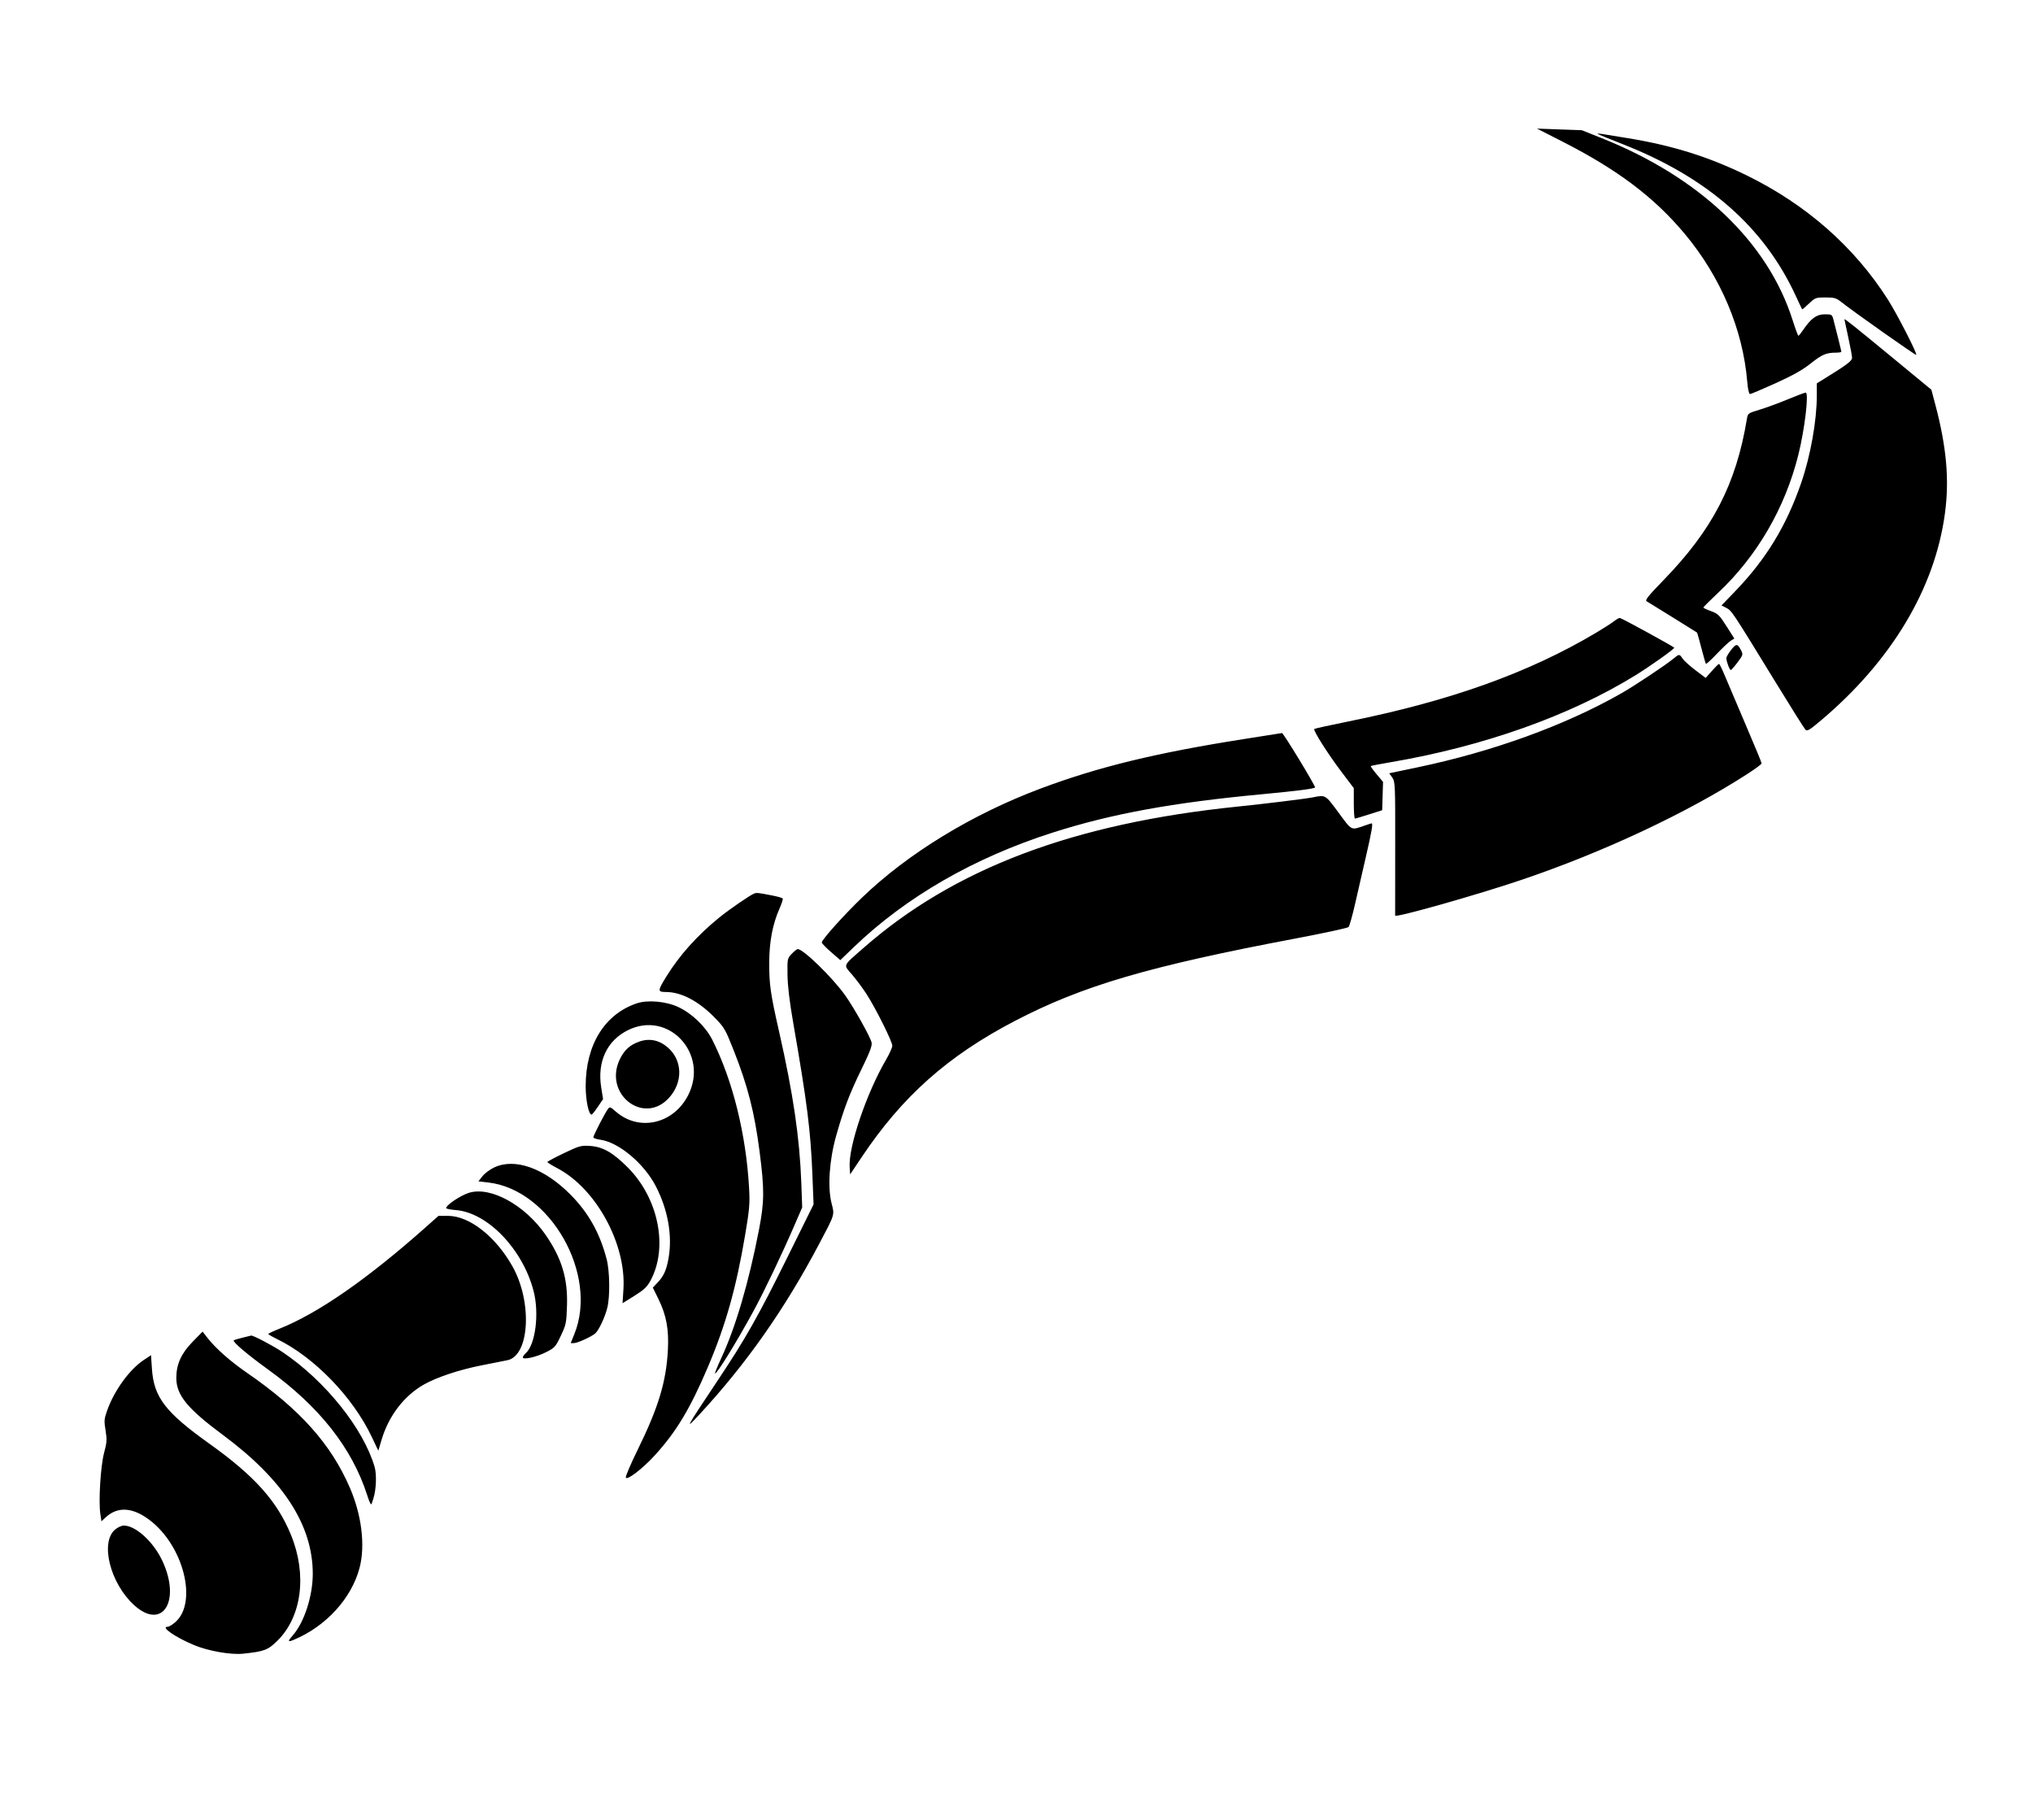
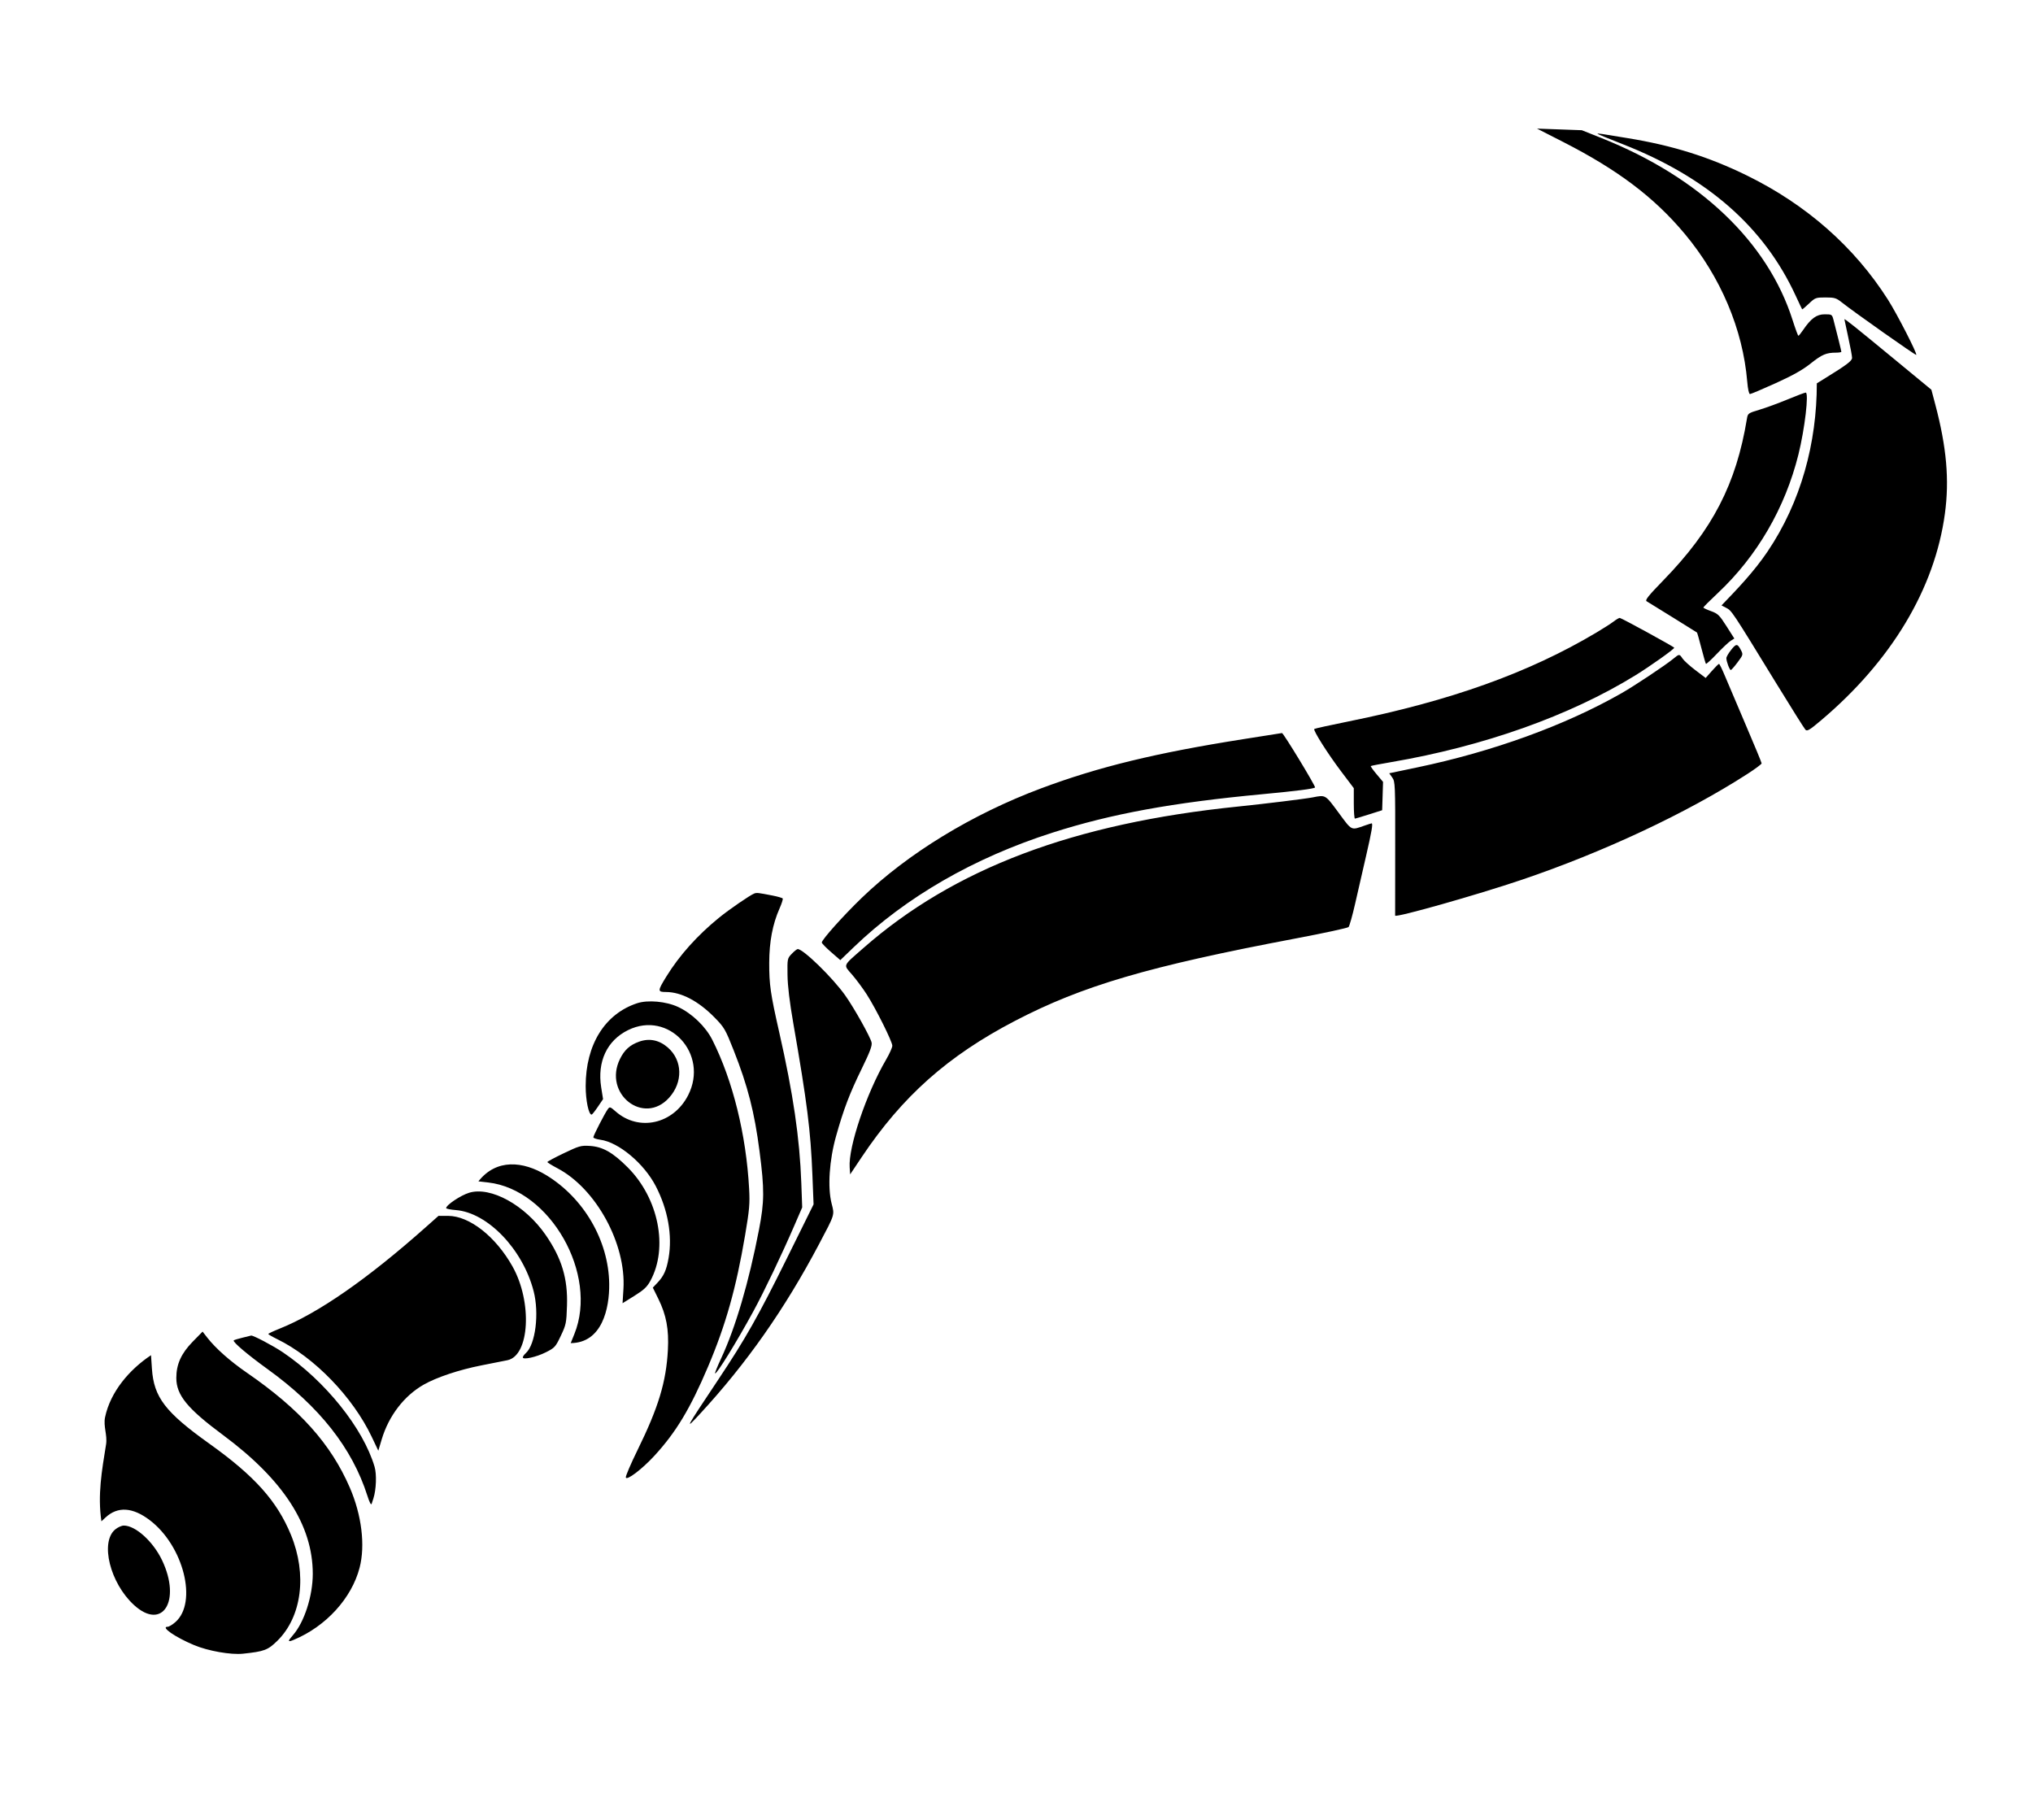
- <svg xmlns="http://www.w3.org/2000/svg" data-authored="svg-authoring approved-decal-import" id="root" width="1326" height="1187" viewBox="0 0 1326 1187" version="1.1">
-   <path d="M 1019.447 92.531 C 1055.218 110.787, 1078.962 128.722, 1098.839 152.500 C 1122.275 180.535, 1136.768 214.792, 1139.610 248.876 C 1140.015 253.729, 1140.733 257.003, 1141.394 257.008 C 1142.002 257.012, 1149.526 253.831, 1158.114 249.939 C 1169.449 244.802, 1175.738 241.260, 1181.063 237.016 C 1188.362 231.199, 1191.192 230, 1197.625 230 C 1199.481 230, 1201 229.737, 1201 229.417 C 1201 228.877, 1198.201 217.523, 1195.904 208.750 C 1194.942 205.073, 1194.830 205, 1190.115 205 C 1184.847 205, 1181.182 207.676, 1176 215.305 C 1174.625 217.330, 1173.265 218.989, 1172.978 218.993 C 1172.691 218.997, 1170.988 214.387, 1169.194 208.750 C 1152.977 157.811, 1108.689 115.622, 1044.607 90.070 L 1031.714 84.929 1017.107 84.405 L 1002.500 83.882 1019.447 92.531 M 1042 87.314 C 1042.275 87.584, 1049.590 90.582, 1058.256 93.976 C 1113.545 115.626, 1150.550 148.033, 1171.240 192.918 C 1173.416 197.638, 1175.303 201.613, 1175.433 201.752 C 1175.564 201.890, 1177.564 200.203, 1179.877 198.002 C 1183.909 194.166, 1184.357 194, 1190.648 194 C 1196.485 194, 1197.647 194.345, 1201.139 197.110 C 1209.308 203.580, 1249.444 231.889, 1249.860 231.474 C 1250.622 230.711, 1237.365 204.833, 1231.430 195.500 C 1209.557 161.099, 1178.298 133.559, 1139.500 114.509 C 1114.654 102.310, 1090.761 94.825, 1061.500 90.076 C 1054.350 88.916, 1046.925 87.709, 1045 87.394 C 1043.075 87.079, 1041.725 87.043, 1042 87.314 M 1203 208.264 C 1203 208.502, 1204.125 213.783, 1205.500 220 C 1206.875 226.217, 1207.994 232.247, 1207.987 233.401 C 1207.975 235.419, 1204.574 237.960, 1189.250 247.405 L 1185 250.025 1185 257.789 C 1185 274.302, 1180.915 297.218, 1174.816 314.921 C 1165.151 342.973, 1151.886 364.740, 1131.691 385.682 L 1122.837 394.864 1125.734 396.363 C 1129.545 398.333, 1129.248 397.887, 1158.491 445.584 C 1168.242 461.488, 1176.820 475.133, 1177.553 475.907 C 1178.685 477.103, 1180.202 476.202, 1187.661 469.907 C 1233.672 431.073, 1261.917 383.961, 1268.540 335 C 1271.523 312.954, 1269.654 291.719, 1262.277 263.843 L 1259.722 254.185 1235.611 234.305 C 1209.619 212.875, 1203 207.589, 1203 208.264 M 1166 260.484 C 1160.225 262.888, 1152.014 265.900, 1147.754 267.177 C 1140.259 269.424, 1139.989 269.614, 1139.432 273 C 1132.417 315.654, 1117.049 345.414, 1085.014 378.378 C 1075.084 388.596, 1072.810 391.442, 1074 392.159 C 1078.053 394.600, 1106.544 412.289, 1106.839 412.548 C 1107.026 412.712, 1108.315 417.268, 1109.704 422.673 C 1111.093 428.078, 1112.431 432.715, 1112.676 432.978 C 1112.922 433.241, 1116.133 430.290, 1119.812 426.419 C 1123.490 422.548, 1127.557 418.723, 1128.850 417.918 L 1131.200 416.455 1126.085 408.420 C 1121.466 401.162, 1120.489 400.211, 1115.986 398.592 C 1113.243 397.606, 1111 396.543, 1111 396.230 C 1111 395.917, 1115.252 391.670, 1120.450 386.792 C 1145.980 362.832, 1164.341 331.272, 1172.988 296.490 C 1177.151 279.747, 1179.943 255.955, 1177.735 256.057 C 1177.056 256.088, 1171.775 258.080, 1166 260.484 M 1052.500 405.336 C 1050.850 406.609, 1045.675 409.926, 1041 412.706 C 997.070 438.835, 946.102 457.091, 879.618 470.513 C 867.583 472.942, 857.504 475.163, 857.220 475.447 C 856.353 476.314, 866.025 491.592, 874.750 503.137 L 883 514.053 883 524.027 C 883 529.512, 883.337 533.965, 883.750 533.922 C 884.163 533.880, 888.325 532.630, 893 531.144 L 901.500 528.443 901.788 519.196 L 902.076 509.949 897.877 504.969 C 895.567 502.230, 893.863 499.827, 894.089 499.628 C 894.315 499.430, 900.350 498.268, 907.500 497.046 C 967.703 486.760, 1023.729 466.858, 1066.500 440.565 C 1076.143 434.638, 1092 423.380, 1092 422.462 C 1092 421.902, 1057.452 402.999, 1056.450 403.011 C 1055.927 403.017, 1054.150 404.064, 1052.500 405.336 M 1129.088 423.889 C 1127.390 426.033, 1126 428.443, 1126 429.245 C 1126 431.392, 1128.086 437, 1128.884 437 C 1129.263 437, 1131.255 434.748, 1133.310 431.995 C 1136.927 427.150, 1136.998 426.897, 1135.530 424.058 C 1133.254 419.656, 1132.457 419.635, 1129.088 423.889 M 1091.500 429.573 C 1086.592 433.665, 1066.102 447.298, 1057.500 452.193 C 1020.663 473.159, 973.837 490.151, 924.303 500.528 L 906.106 504.340 908.088 507.123 C 909.992 509.798, 910.066 511.583, 909.998 553.203 C 909.959 577.016, 909.944 596.804, 909.964 597.175 C 910.050 598.772, 963.318 583.700, 992.500 573.822 C 1045.863 555.760, 1100.215 530.269, 1139.750 504.762 C 1144.838 501.480, 1149 498.382, 1149 497.878 C 1149 497.374, 1144.325 486.057, 1138.611 472.731 C 1132.897 459.404, 1126.780 445.012, 1125.018 440.750 C 1123.255 436.488, 1121.542 433, 1121.211 433 C 1120.879 433, 1118.784 435.065, 1116.554 437.589 L 1112.500 442.178 1105.752 437.057 C 1102.041 434.241, 1098.277 430.826, 1097.387 429.468 C 1095.411 426.452, 1095.239 426.455, 1091.500 429.573 M 811 482.078 C 753.779 491.100, 716.558 500.157, 679.033 514.187 C 634.102 530.986, 592.130 556.615, 562.039 585.626 C 550.078 597.158, 536 612.889, 536 614.723 C 536 615.260, 538.718 618.064, 542.040 620.954 L 548.081 626.207 556.790 617.831 C 590.932 584.995, 635.232 559.461, 686.500 543.066 C 724.953 530.770, 764.719 523.487, 823.500 517.978 C 845.578 515.908, 856.867 514.467, 857.726 513.607 C 858.322 513.011, 837.030 477.965, 836.158 478.107 C 835.796 478.167, 824.475 479.953, 811 482.078 M 856.215 520.063 C 851.452 521.002, 824.484 524.313, 807.500 526.044 C 700.239 536.980, 622.309 566.410, 563.142 618.326 C 549.322 630.453, 549.956 628.950, 555.795 635.718 C 558.539 638.898, 562.821 644.674, 565.313 648.553 C 571.284 657.851, 582 679.351, 582 682.034 C 582 683.198, 580.187 687.255, 577.972 691.048 C 565.109 713.072, 553.292 747.992, 554.189 761.329 L 554.500 765.951 562 754.734 C 588.563 715.007, 618.232 688.633, 662 665.839 C 706.133 642.856, 749.190 630.225, 845.500 612.008 C 863.650 608.575, 878.987 605.256, 879.582 604.633 C 880.177 604.010, 882.097 597.200, 883.847 589.500 C 885.597 581.800, 888.823 567.728, 891.015 558.229 C 894.692 542.293, 895.592 537, 894.626 537 C 894.420 537, 892.507 537.606, 890.376 538.348 C 880.952 541.624, 881.999 542.129, 873.044 529.999 C 864.318 518.180, 864.682 518.395, 856.215 520.063 M 492 582.749 C 489.380 583.694, 475.740 593.055, 468.999 598.535 C 454.812 610.068, 443.104 623.141, 434.593 636.954 C 428.840 646.291, 428.822 647, 434.343 647 C 444.338 647, 455.581 652.906, 466.146 663.706 C 472.413 670.112, 473.120 671.328, 478.518 685 C 487.767 708.426, 492.091 725.318, 495.416 751 C 498.631 775.836, 498.574 783.760, 495.047 802 C 488.390 836.433, 479.751 865.817, 470.377 885.910 C 467.962 891.086, 466.171 895.505, 466.397 895.730 C 467.297 896.630, 480.433 875.336, 491.399 855.204 C 498.444 842.270, 509.875 818.335, 518.243 799 L 523.220 787.500 522.640 771.500 C 521.576 742.174, 517.344 713.332, 508.185 673 C 502.542 648.149, 501.672 642.107, 501.712 628 C 501.750 614.194, 503.918 602.764, 508.437 592.546 C 509.839 589.377, 510.777 586.448, 510.522 586.035 C 510.267 585.623, 507.233 584.739, 503.779 584.070 C 494.350 582.244, 493.625 582.163, 492 582.749 M 516.437 622.066 C 513.539 625.091, 513.502 625.274, 513.642 635.816 C 513.738 643.048, 514.964 653.286, 517.436 667.500 C 526.464 719.422, 528.723 737.325, 529.869 766.026 L 530.645 785.500 513.161 820.859 C 494.664 858.268, 486.165 873.279, 468.353 900 C 446.736 932.431, 446.295 933.252, 456.351 922.372 C 486.913 889.306, 511.777 853.888, 534.184 811.500 C 544.672 791.660, 544.374 792.622, 542.411 784.962 C 539.715 774.444, 540.883 756.761, 545.316 741 C 550.303 723.269, 554.065 713.390, 562.073 696.991 C 567.397 686.091, 568.939 681.999, 568.491 679.961 C 567.695 676.335, 557.069 657.364, 551.234 649.149 C 543.027 637.596, 523.949 619, 520.303 619 C 519.792 619, 518.052 620.380, 516.437 622.066 M 415.500 654.344 C 394.442 661.328, 382 681.396, 382 708.377 C 382 717.690, 383.957 727.055, 385.886 726.974 C 386.224 726.960, 388.039 724.680, 389.920 721.908 L 393.339 716.869 392.119 709.184 C 389.452 692.376, 395.912 678.615, 409.644 671.855 C 436.176 658.793, 462.567 687.406, 448.828 714.338 C 439.224 733.162, 416.705 738.216, 401.585 724.940 C 397.973 721.769, 397.700 721.689, 396.427 723.430 C 394.471 726.106, 387 740.637, 387 741.767 C 387 742.296, 389.070 743.012, 391.600 743.359 C 403.541 744.995, 420.069 758.839, 427.714 773.606 C 435.629 788.895, 438.640 805.760, 436.080 820.459 C 434.698 828.398, 432.964 832.248, 428.786 836.653 L 425.795 839.807 429.411 847.153 C 434.611 857.717, 436.340 867.002, 435.620 880.500 C 434.509 901.322, 429.446 918.014, 415.829 945.747 C 411.442 954.682, 407.998 962.718, 408.176 963.604 C 408.642 965.921, 418.791 958.225, 426.865 949.432 C 440.950 934.091, 450.186 918.756, 461.757 891.500 C 473.375 864.136, 480.144 840.125, 486.004 805.500 C 488.818 788.868, 489.142 785.098, 488.605 775.255 C 486.680 739.971, 477.954 704.691, 464.600 678.207 C 460.222 669.524, 451.370 661.004, 442.333 656.775 C 434.479 653.100, 422.518 652.016, 415.500 654.344 M 416.885 679.380 C 410.831 681.543, 407.256 684.778, 404.347 690.724 C 393.263 713.377, 419.847 734.301, 436.414 715.964 C 445.536 705.867, 445.219 691.667, 435.684 683.296 C 430.036 678.337, 423.572 676.990, 416.885 679.380 M 367.750 752.150 C 361.837 754.979, 357.004 757.565, 357.008 757.897 C 357.013 758.229, 360.003 760.075, 363.652 762 C 388.808 775.269, 408.468 811.286, 406.631 840.740 L 406.055 849.980 413.777 845.165 C 419.981 841.296, 422.034 839.368, 424.215 835.359 C 435.968 813.754, 429.572 781.637, 409.500 761.471 C 399.709 751.634, 393.108 747.893, 384.636 747.379 C 378.946 747.034, 377.719 747.381, 367.750 752.150 M 322.420 761.385 C 319.626 762.686, 316.149 765.269, 314.693 767.125 L 312.046 770.500 318.453 771.238 C 358.913 775.897, 390.346 831.156, 374.645 870.026 L 372.232 876 374.366 875.990 C 376.610 875.980, 385.365 872.035, 388.111 869.796 C 390.454 867.886, 394.514 859.348, 396.099 853 C 397.952 845.577, 397.723 829.058, 395.659 821.173 C 391.184 804.083, 383.783 790.907, 371.999 779.052 C 354.934 761.883, 335.909 755.104, 322.420 761.385 M 305.994 777.934 C 300.464 779.616, 291 785.940, 291 787.952 C 291 788.378, 293.868 788.956, 297.373 789.238 C 318.074 790.899, 341.025 814.849, 348.049 842.119 C 351.793 856.655, 349.261 876.834, 342.979 882.519 C 341.891 883.504, 341 884.751, 341 885.291 C 341 887.071, 349.800 885.130, 356.061 881.969 C 361.835 879.055, 362.335 878.503, 365.785 871.236 C 369.225 863.993, 369.445 862.922, 369.814 851.538 C 370.388 833.857, 366.380 820.610, 355.846 805.372 C 342.442 785.982, 320.050 773.658, 305.994 777.934 M 277.857 800.250 C 239.609 834.252, 207.541 856.512, 182.262 866.609 C 178.282 868.199, 175.019 869.744, 175.012 870.042 C 175.006 870.340, 177.588 871.845, 180.750 873.386 C 204.997 885.205, 230.103 911.134, 242.444 937.105 L 246.753 946.172 248.948 938.836 C 253.551 923.448, 263.522 910.425, 276.298 903.116 C 284.716 898.300, 299.446 893.387, 314.112 890.504 C 321.476 889.057, 329.063 887.550, 330.973 887.155 C 345.429 884.169, 347.317 849.209, 334.276 826 C 323.295 806.459, 306.193 793.032, 292.256 793.010 L 286.013 793 277.857 800.250 M 125.712 875.049 C 118.210 882.704, 115 889.798, 115 898.722 C 115 909.911, 122.192 918.706, 145.411 935.914 C 184.813 965.117, 204 994.772, 204 1026.468 C 204 1040.928, 198.456 1058.072, 191.054 1066.500 C 187.476 1070.574, 187.600 1071.194, 191.657 1069.499 C 212.638 1060.733, 229.367 1042.399, 234.543 1022.500 C 238.329 1007.946, 235.901 988.095, 228.148 970.220 C 215.763 941.663, 195.522 919.083, 160.975 895.284 C 150.120 887.805, 140.640 879.409, 135.250 872.500 L 132.130 868.500 125.712 875.049 M 158.220 872.449 C 155.316 873.152, 152.721 873.946, 152.454 874.212 C 151.549 875.117, 161.449 883.529, 174.500 892.945 C 208.346 917.363, 229.673 944.407, 239.605 975.500 C 241.078 980.111, 242.039 981.903, 242.420 980.750 C 242.739 979.788, 243.250 978.223, 243.556 977.272 C 245.395 971.559, 245.763 961.563, 244.316 956.656 C 236.910 931.550, 212.135 900.648, 184.415 881.943 C 178.131 877.702, 164.887 870.736, 163.772 871.085 C 163.622 871.132, 161.124 871.745, 158.220 872.449 M 93.738 887.045 C 84.502 893.173, 74.559 906.853, 69.952 919.774 C 67.915 925.486, 67.816 926.661, 68.847 932.904 C 69.848 938.967, 69.737 940.671, 67.881 947.630 C 65.593 956.210, 64.197 979.156, 65.452 987.532 L 66.156 992.225 68.828 989.734 C 76.726 982.374, 86.530 982.978, 97.735 991.516 C 119.759 1008.298, 128.999 1045.135, 114.400 1057.953 C 112.492 1059.629, 110.234 1061, 109.382 1061 C 104.456 1061, 114.276 1067.821, 126.632 1072.981 C 135.809 1076.814, 150.562 1079.400, 158.500 1078.568 C 172.358 1077.116, 174.714 1076.232, 180.888 1070.167 C 196.878 1054.459, 200.406 1026.908, 189.746 1001 C 180.683 978.974, 166.101 962.693, 136.516 941.566 C 107.780 921.046, 100.341 911.331, 99.091 892.693 L 98.500 883.886 93.738 887.045 M 75.096 997.573 C 65.176 1005.920, 71.800 1032.517, 87.351 1046.778 C 105.944 1063.829, 118.352 1044.196, 105.740 1017.680 C 99.909 1005.419, 88.433 995, 80.761 995 C 79.327 995, 76.777 996.158, 75.096 997.573" stroke="none" fill-rule="evenodd" />
+ <svg xmlns="http://www.w3.org/2000/svg" data-authored="svg-authoring approved-decal-import" id="root" viewBox="0 0 1326 1187" version="1.1">
+   <path d="M 1019.447,92.531 C 1055.218,110.787 1078.962,128.722 1098.839,152.5 C 1122.275,180.535 1136.768,214.792 1139.61,248.876 C 1140.015,253.729 1140.733,257.003 1141.394,257.008 C 1142.002,257.012 1149.526,253.831 1158.114,249.939 C 1169.449,244.802 1175.738,241.26 1181.063,237.016 C 1188.362,231.199 1191.192,230.0 1197.625,230.0 C 1199.481,230.0 1201.0,229.737 1201.0,229.417 C 1201.0,228.877 1198.201,217.523 1195.904,208.75 C 1194.942,205.073 1194.83,205.0 1190.115,205.0 C 1184.847,205.0 1181.182,207.676 1176.0,215.305 C 1174.625,217.33 1173.265,218.989 1172.978,218.993 C 1172.691,218.997 1170.988,214.387 1169.194,208.75 C 1152.977,157.811 1108.689,115.622 1044.607,90.07 L 1031.714,84.929 L 1017.107,84.405 L 1002.5,83.882 L 1019.447,92.531 Z M 1042.0,87.314 C 1042.275,87.584 1049.59,90.582 1058.256,93.976 C 1113.545,115.626 1150.55,148.033 1171.24,192.918 C 1173.416,197.638 1175.303,201.613 1175.433,201.752 C 1175.564,201.89 1177.564,200.203 1179.877,198.002 C 1183.909,194.166 1184.357,194.0 1190.648,194.0 C 1196.485,194.0 1197.647,194.345 1201.139,197.11 C 1209.308,203.58 1249.444,231.889 1249.86,231.474 C 1250.622,230.711 1237.365,204.833 1231.43,195.5 C 1209.557,161.099 1178.298,133.559 1139.5,114.509 C 1114.654,102.31 1090.761,94.825 1061.5,90.076 C 1054.35,88.916 1046.925,87.709 1045.0,87.394 C 1043.075,87.079 1041.725,87.043 1042.0,87.314 Z M 1185,250.025 C 1185,288.858 1174.692,327.418 1152.812,359.806 C 1144.123,372.668 1133.579,383.724 1122.837,394.864 L 1125.734,396.363 C 1129.545,398.333 1129.248,397.887 1158.491,445.584 C 1168.242,461.488 1176.82,475.133 1177.553,475.907 C 1178.685,477.103 1180.202,476.202 1187.661,469.907 C 1233.672,431.073 1261.917,383.961 1268.54,335 C 1271.523,312.954 1269.654,291.719 1262.277,263.843 L 1259.722,254.185 L 1235.611,234.305 C 1209.619,212.875 1203,207.589 1203,208.264 C 1203,208.502 1204.125,213.783 1205.5,220 C 1206.875,226.217 1207.994,232.247 1207.987,233.401 C 1207.975,235.419 1204.574,237.96 1189.25,247.405 L 1185,250.025 Z M 1166.0,260.484 C 1160.225,262.888 1152.014,265.9 1147.754,267.177 C 1140.259,269.424 1139.989,269.614 1139.432,273.0 C 1132.417,315.654 1117.049,345.414 1085.014,378.378 C 1075.084,388.596 1072.81,391.442 1074.0,392.159 C 1078.053,394.6 1106.544,412.289 1106.839,412.548 C 1107.026,412.712 1108.315,417.268 1109.704,422.673 C 1111.093,428.078 1112.431,432.715 1112.676,432.978 C 1112.922,433.241 1116.133,430.29 1119.812,426.419 C 1123.49,422.548 1127.557,418.723 1128.85,417.918 L 1131.2,416.455 L 1126.085,408.42 C 1121.466,401.162 1120.489,400.211 1115.986,398.592 C 1113.243,397.606 1111.0,396.543 1111.0,396.23 C 1111.0,395.917 1115.252,391.67 1120.45,386.792 C 1145.98,362.832 1164.341,331.272 1172.988,296.49 C 1177.151,279.747 1179.943,255.955 1177.735,256.057 C 1177.056,256.088 1171.775,258.08 1166.0,260.484 Z M 1052.5,405.336 C 1050.85,406.609 1045.675,409.926 1041.0,412.706 C 997.07,438.835 946.102,457.091 879.618,470.513 C 867.583,472.942 857.504,475.163 857.22,475.447 C 856.353,476.314 866.025,491.592 874.75,503.137 L 883.0,514.053 L 883.0,524.027 C 883.0,529.512 883.337,533.965 883.75,533.922 C 884.163,533.88 888.325,532.63 893.0,531.144 L 901.5,528.443 L 901.788,519.196 L 902.076,509.949 L 897.877,504.969 C 895.567,502.23 893.863,499.827 894.089,499.628 C 894.315,499.43 900.35,498.268 907.5,497.046 C 967.703,486.76 1023.729,466.858 1066.5,440.565 C 1076.143,434.638 1092.0,423.38 1092.0,422.462 C 1092.0,421.902 1057.452,402.999 1056.45,403.011 C 1055.927,403.017 1054.15,404.064 1052.5,405.336 Z M 1129.088,423.889 C 1127.39,426.033 1126.0,428.443 1126.0,429.245 C 1126.0,431.392 1128.086,437.0 1128.884,437.0 C 1129.263,437.0 1131.255,434.748 1133.31,431.995 C 1136.927,427.15 1136.998,426.897 1135.53,424.058 C 1133.254,419.656 1132.457,419.635 1129.088,423.889 Z M 1091.5,429.573 C 1086.592,433.665 1066.102,447.298 1057.5,452.193 C 1020.663,473.159 973.837,490.151 924.303,500.528 L 906.106,504.34 L 908.088,507.123 C 909.992,509.798 910.066,511.583 909.998,553.203 C 909.959,577.016 909.944,596.804 909.964,597.175 C 910.05,598.772 963.318,583.7 992.5,573.822 C 1045.863,555.76 1100.215,530.269 1139.75,504.762 C 1144.838,501.48 1149.0,498.382 1149.0,497.878 C 1149.0,497.374 1144.325,486.057 1138.611,472.731 C 1132.897,459.404 1126.78,445.012 1125.018,440.75 C 1123.255,436.488 1121.542,433.0 1121.211,433.0 C 1120.879,433.0 1118.784,435.065 1116.554,437.589 L 1112.5,442.178 L 1105.752,437.057 C 1102.041,434.241 1098.277,430.826 1097.387,429.468 C 1095.411,426.452 1095.239,426.455 1091.5,429.573 Z M 811.0,482.078 C 753.779,491.1 716.558,500.157 679.033,514.187 C 634.102,530.986 592.13,556.615 562.039,585.626 C 550.078,597.158 536.0,612.889 536.0,614.723 C 536.0,615.26 538.718,618.064 542.04,620.954 L 548.081,626.207 L 556.79,617.831 C 590.932,584.995 635.232,559.461 686.5,543.066 C 724.953,530.77 764.719,523.487 823.5,517.978 C 845.578,515.908 856.867,514.467 857.726,513.607 C 858.322,513.011 837.03,477.965 836.158,478.107 C 835.796,478.167 824.475,479.953 811.0,482.078 Z M 856.215,520.063 C 851.452,521.002 824.484,524.313 807.5,526.044 C 700.239,536.98 622.309,566.41 563.142,618.326 C 549.322,630.453 549.956,628.95 555.795,635.718 C 558.539,638.898 562.821,644.674 565.313,648.553 C 571.284,657.851 582.0,679.351 582.0,682.034 C 582.0,683.198 580.187,687.255 577.972,691.048 C 565.109,713.072 553.292,747.992 554.189,761.329 L 554.5,765.951 L 562.0,754.734 C 588.563,715.007 618.232,688.633 662.0,665.839 C 706.133,642.856 749.19,630.225 845.5,612.008 C 863.65,608.575 878.987,605.256 879.582,604.633 C 880.177,604.01 882.097,597.2 883.847,589.5 C 885.597,581.8 888.823,567.728 891.015,558.229 C 894.692,542.293 895.592,537.0 894.626,537.0 C 894.42,537.0 892.507,537.606 890.376,538.348 C 880.952,541.624 881.999,542.129 873.044,529.999 C 864.318,518.18 864.682,518.395 856.215,520.063 Z M 492.0,582.749 C 489.38,583.694 475.74,593.055 468.999,598.535 C 454.812,610.068 443.104,623.141 434.593,636.954 C 428.84,646.291 428.822,647.0 434.343,647.0 C 444.338,647.0 455.581,652.906 466.146,663.706 C 472.413,670.112 473.12,671.328 478.518,685.0 C 487.767,708.426 492.091,725.318 495.416,751.0 C 498.631,775.836 498.574,783.76 495.047,802.0 C 488.39,836.433 479.751,865.817 470.377,885.91 C 467.962,891.086 466.171,895.505 466.397,895.73 C 467.297,896.63 480.433,875.336 491.399,855.204 C 498.444,842.27 509.875,818.335 518.243,799.0 L 523.22,787.5 L 522.64,771.5 C 521.576,742.174 517.344,713.332 508.185,673.0 C 502.542,648.149 501.672,642.107 501.712,628.0 C 501.75,614.194 503.918,602.764 508.437,592.546 C 509.839,589.377 510.777,586.448 510.522,586.035 C 510.267,585.623 507.233,584.739 503.779,584.07 C 494.35,582.244 493.625,582.163 492.0,582.749 Z M 516.437,622.066 C 513.539,625.091 513.502,625.274 513.642,635.816 C 513.738,643.048 514.964,653.286 517.436,667.5 C 526.464,719.422 528.723,737.325 529.869,766.026 L 530.645,785.5 L 513.161,820.859 C 494.664,858.268 486.165,873.279 468.353,900.0 C 446.736,932.431 446.295,933.252 456.351,922.372 C 486.913,889.306 511.777,853.888 534.184,811.5 C 544.672,791.66 544.374,792.622 542.411,784.962 C 539.715,774.444 540.883,756.761 545.316,741.0 C 550.303,723.269 554.065,713.39 562.073,696.991 C 567.397,686.091 568.939,681.999 568.491,679.961 C 567.695,676.335 557.069,657.364 551.234,649.149 C 543.027,637.596 523.949,619.0 520.303,619.0 C 519.792,619.0 518.052,620.38 516.437,622.066 Z M 415.5,654.344 C 394.442,661.328 382.0,681.396 382.0,708.377 C 382.0,717.69 383.957,727.055 385.886,726.974 C 386.224,726.96 388.039,724.68 389.92,721.908 L 393.339,716.869 L 392.119,709.184 C 389.452,692.376 395.912,678.615 409.644,671.855 C 436.176,658.793 462.567,687.406 448.828,714.338 C 439.224,733.162 416.705,738.216 401.585,724.94 C 397.973,721.769 397.7,721.689 396.427,723.43 C 394.471,726.106 387.0,740.637 387.0,741.767 C 387.0,742.296 389.07,743.012 391.6,743.359 C 403.541,744.995 420.069,758.839 427.714,773.606 C 435.629,788.895 438.64,805.76 436.08,820.459 C 434.698,828.398 432.964,832.248 428.786,836.653 L 425.795,839.807 L 429.411,847.153 C 434.611,857.717 436.34,867.002 435.62,880.5 C 434.509,901.322 429.446,918.014 415.829,945.747 C 411.442,954.682 407.998,962.718 408.176,963.604 C 408.642,965.921 418.791,958.225 426.865,949.432 C 440.95,934.091 450.186,918.756 461.757,891.5 C 473.375,864.136 480.144,840.125 486.004,805.5 C 488.818,788.868 489.142,785.098 488.605,775.255 C 486.68,739.971 477.954,704.691 464.6,678.207 C 460.222,669.524 451.37,661.004 442.333,656.775 C 434.479,653.1 422.518,652.016 415.5,654.344 Z M 416.885,679.38 C 410.831,681.543 407.256,684.778 404.347,690.724 C 393.263,713.377 419.847,734.301 436.414,715.964 C 445.536,705.867 445.219,691.667 435.684,683.296 C 430.036,678.337 423.572,676.99 416.885,679.38 Z M 367.75,752.15 C 361.837,754.979 357.004,757.565 357.008,757.897 C 357.013,758.229 360.003,760.075 363.652,762.0 C 388.808,775.269 408.468,811.286 406.631,840.74 L 406.055,849.98 L 413.777,845.165 C 419.981,841.296 422.034,839.368 424.215,835.359 C 435.968,813.754 429.572,781.637 409.5,761.471 C 399.709,751.634 393.108,747.893 384.636,747.379 C 378.946,747.034 377.719,747.381 367.75,752.15 Z M 312.046,770.5 L 318.453,771.238 C 358.913,775.897 390.346,831.156 374.645,870.026 L 372.232,876 C 392.66,875.904 397.572,853.479 397.348,837.26 C 396.955,808.845 380.564,781.25 356.314,766.477 C 341.199,757.27 323.748,755.58 312.046,770.5 Z M 305.994,777.934 C 300.464,779.616 291.0,785.94 291.0,787.952 C 291.0,788.378 293.868,788.956 297.373,789.238 C 318.074,790.899 341.025,814.849 348.049,842.119 C 351.793,856.655 349.261,876.834 342.979,882.519 C 341.891,883.504 341.0,884.751 341.0,885.291 C 341.0,887.071 349.8,885.13 356.061,881.969 C 361.835,879.055 362.335,878.503 365.785,871.236 C 369.225,863.993 369.445,862.922 369.814,851.538 C 370.388,833.857 366.38,820.61 355.846,805.372 C 342.442,785.982 320.05,773.658 305.994,777.934 Z M 277.857,800.25 C 239.609,834.252 207.541,856.512 182.262,866.609 C 178.282,868.199 175.019,869.744 175.012,870.042 C 175.006,870.34 177.588,871.845 180.75,873.386 C 204.997,885.205 230.103,911.134 242.444,937.105 L 246.753,946.172 L 248.948,938.836 C 253.551,923.448 263.522,910.425 276.298,903.116 C 284.716,898.3 299.446,893.387 314.112,890.504 C 321.476,889.057 329.063,887.55 330.973,887.155 C 345.429,884.169 347.317,849.209 334.276,826.0 C 323.295,806.459 306.193,793.032 292.256,793.01 L 286.013,793.0 L 277.857,800.25 Z M 125.712,875.049 C 118.21,882.704 115.0,889.798 115.0,898.722 C 115.0,909.911 122.192,918.706 145.411,935.914 C 184.813,965.117 204.0,994.772 204.0,1026.468 C 204.0,1040.928 198.456,1058.072 191.054,1066.5 C 187.476,1070.574 187.6,1071.194 191.657,1069.499 C 212.638,1060.733 229.367,1042.399 234.543,1022.5 C 238.329,1007.946 235.901,988.095 228.148,970.22 C 215.763,941.663 195.522,919.083 160.975,895.284 C 150.12,887.805 140.64,879.409 135.25,872.5 L 132.13,868.5 L 125.712,875.049 Z M 158.22,872.449 C 155.316,873.152 152.721,873.946 152.454,874.212 C 151.549,875.117 161.449,883.529 174.5,892.945 C 208.346,917.363 229.673,944.407 239.605,975.5 C 241.078,980.111 242.039,981.903 242.42,980.75 C 242.739,979.788 243.25,978.223 243.556,977.272 C 245.395,971.559 245.763,961.563 244.316,956.656 C 236.91,931.55 212.135,900.648 184.415,881.943 C 178.131,877.702 164.887,870.736 163.772,871.085 C 163.622,871.132 161.124,871.745 158.22,872.449 Z M 66.156,992.225 L 68.828,989.734 C 76.726,982.374 86.53,982.978 97.735,991.516 C 119.759,1008.298 128.999,1045.135 114.4,1057.953 C 112.492,1059.629 110.234,1061 109.382,1061 C 104.456,1061 114.276,1067.821 126.632,1072.981 C 135.809,1076.814 150.562,1079.4 158.5,1078.568 C 172.358,1077.116 174.714,1076.232 180.888,1070.167 C 196.878,1054.459 200.406,1026.908 189.746,1001 C 180.683,978.974 166.101,962.693 136.516,941.566 C 107.78,921.046 100.341,911.331 99.091,892.693 L 98.5,883.886 C 84.639,893.081 72.064,907.537 68.531,924.329 C 67.285,930.251 70.145,936.072 69.179,942.067 C 66.459,958.94 63.579,975.049 66.156,992.225 Z M 75.096,997.573 C 65.176,1005.92 71.8,1032.517 87.351,1046.778 C 105.944,1063.829 118.352,1044.196 105.74,1017.68 C 99.909,1005.419 88.433,995.0 80.761,995.0 C 79.327,995.0 76.777,996.158 75.096,997.573 Z" stroke="none" fill-rule="evenodd" />
</svg>
